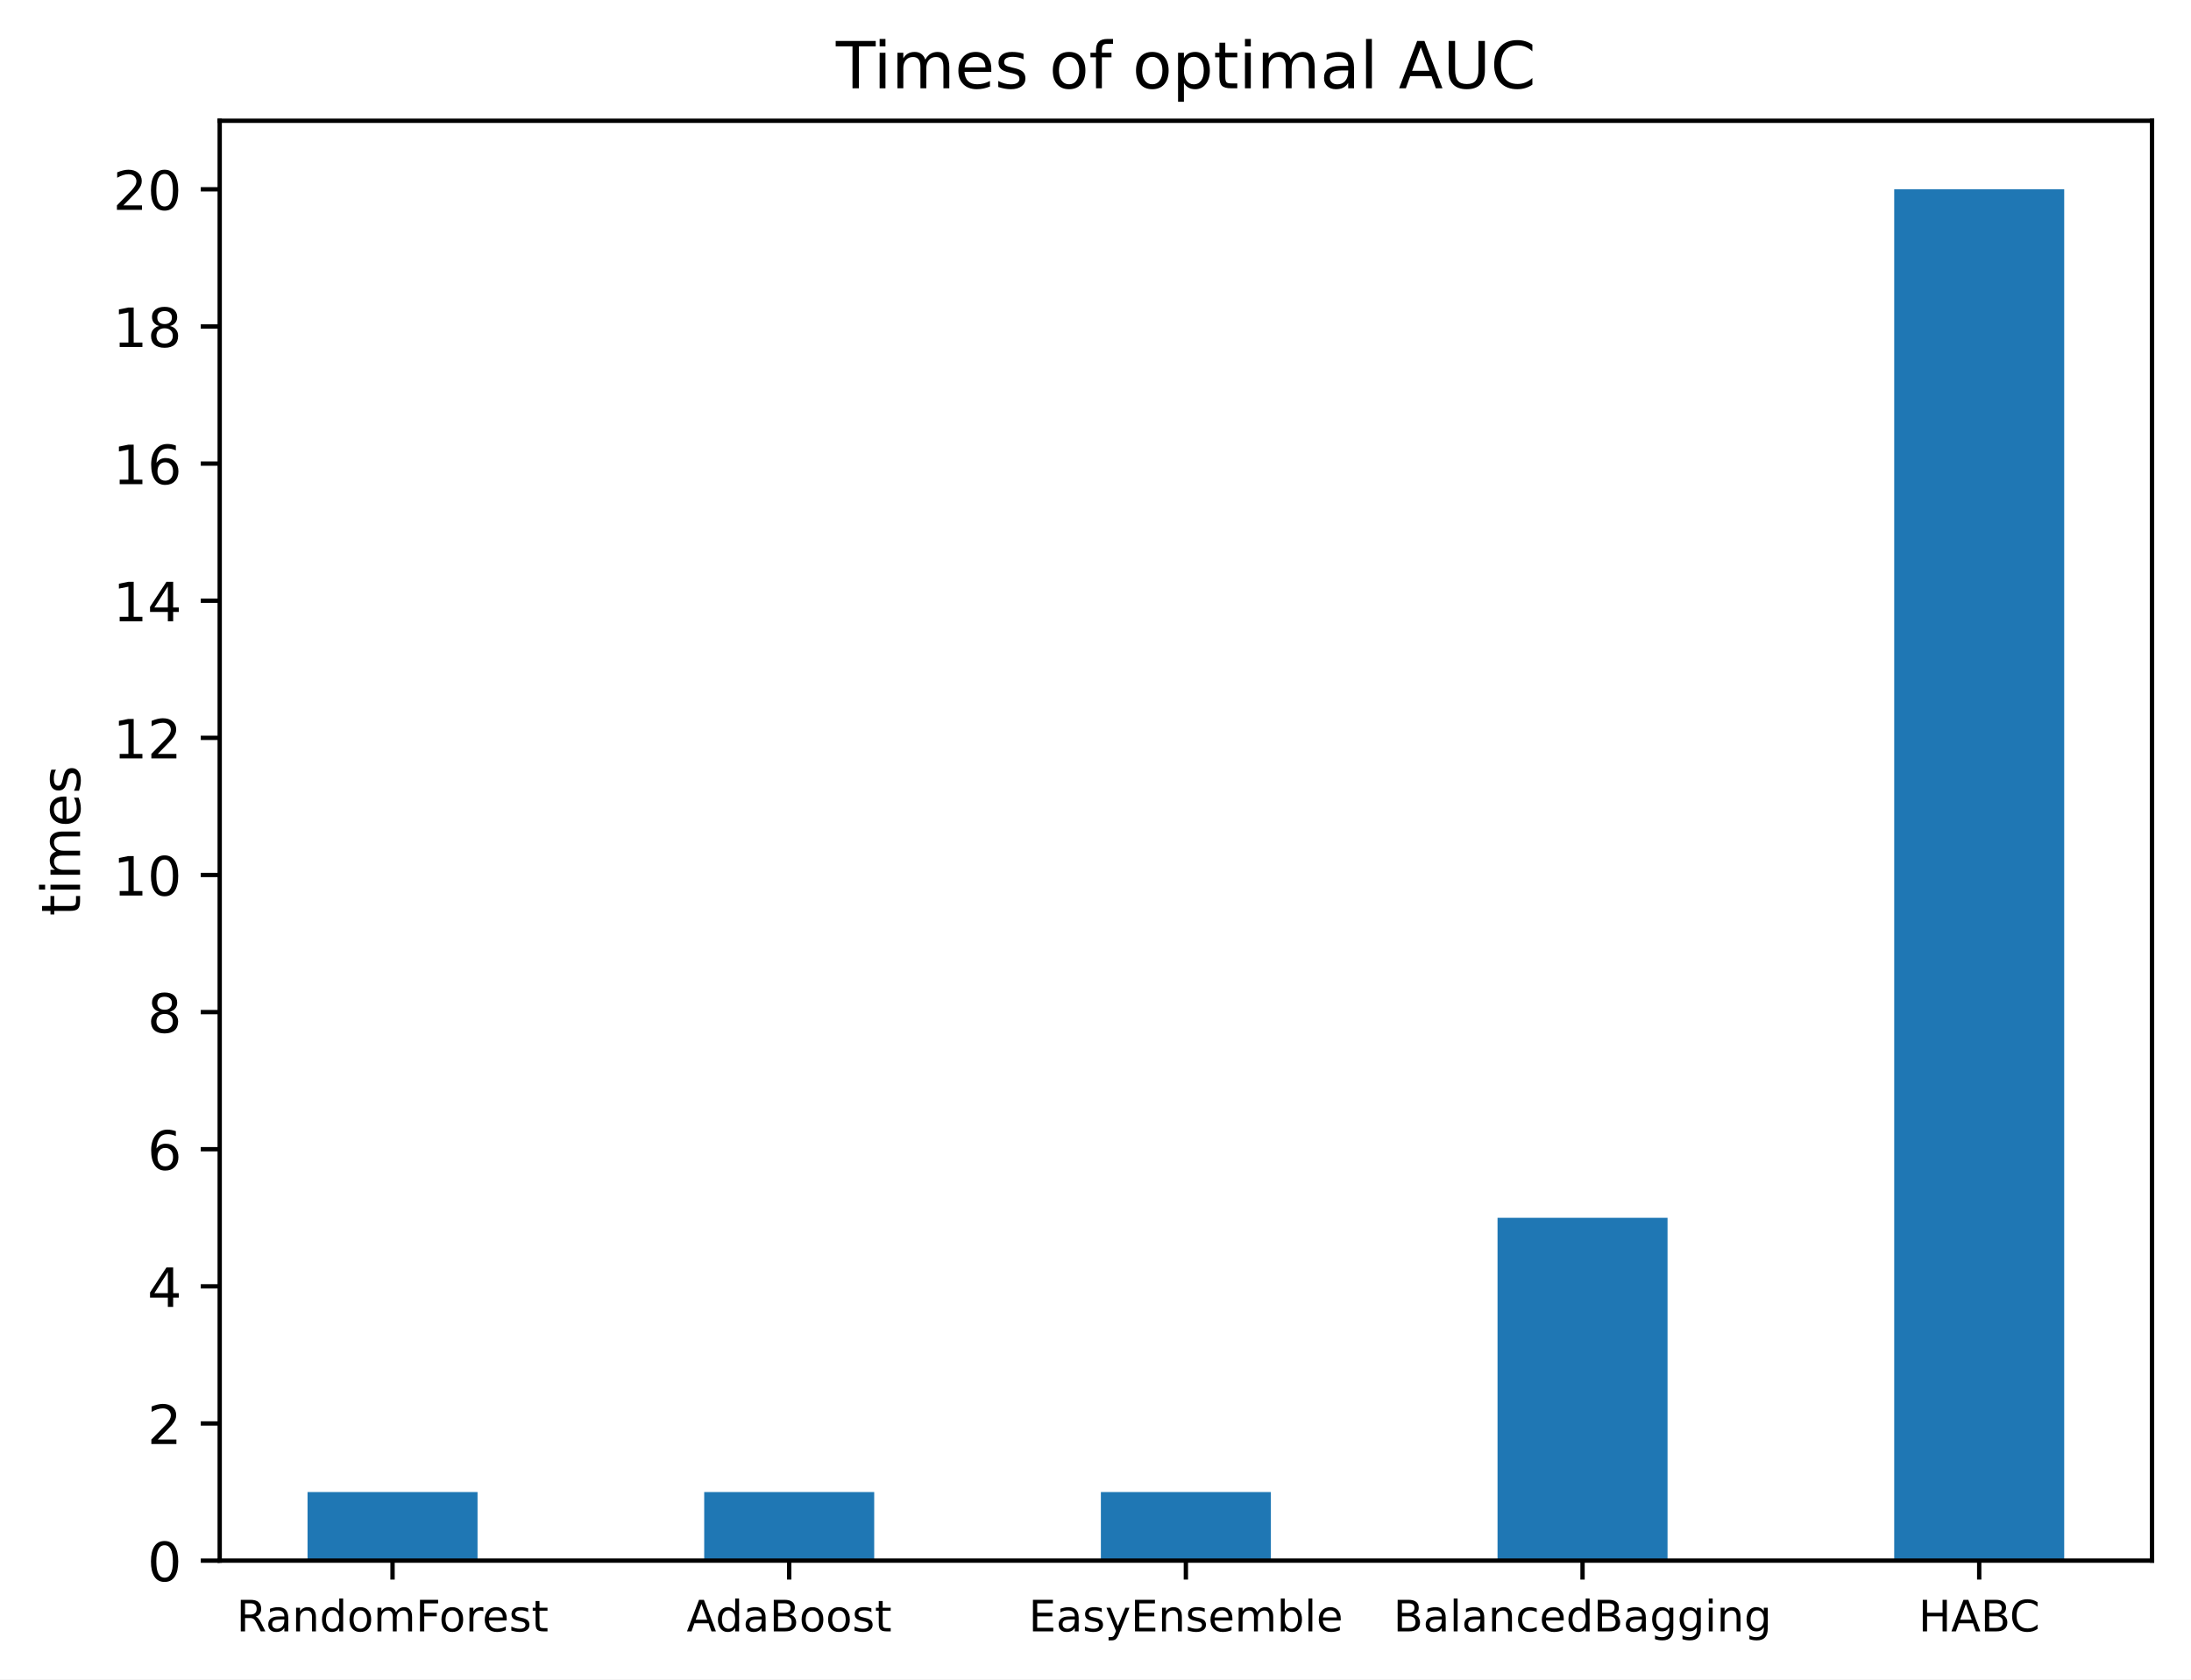
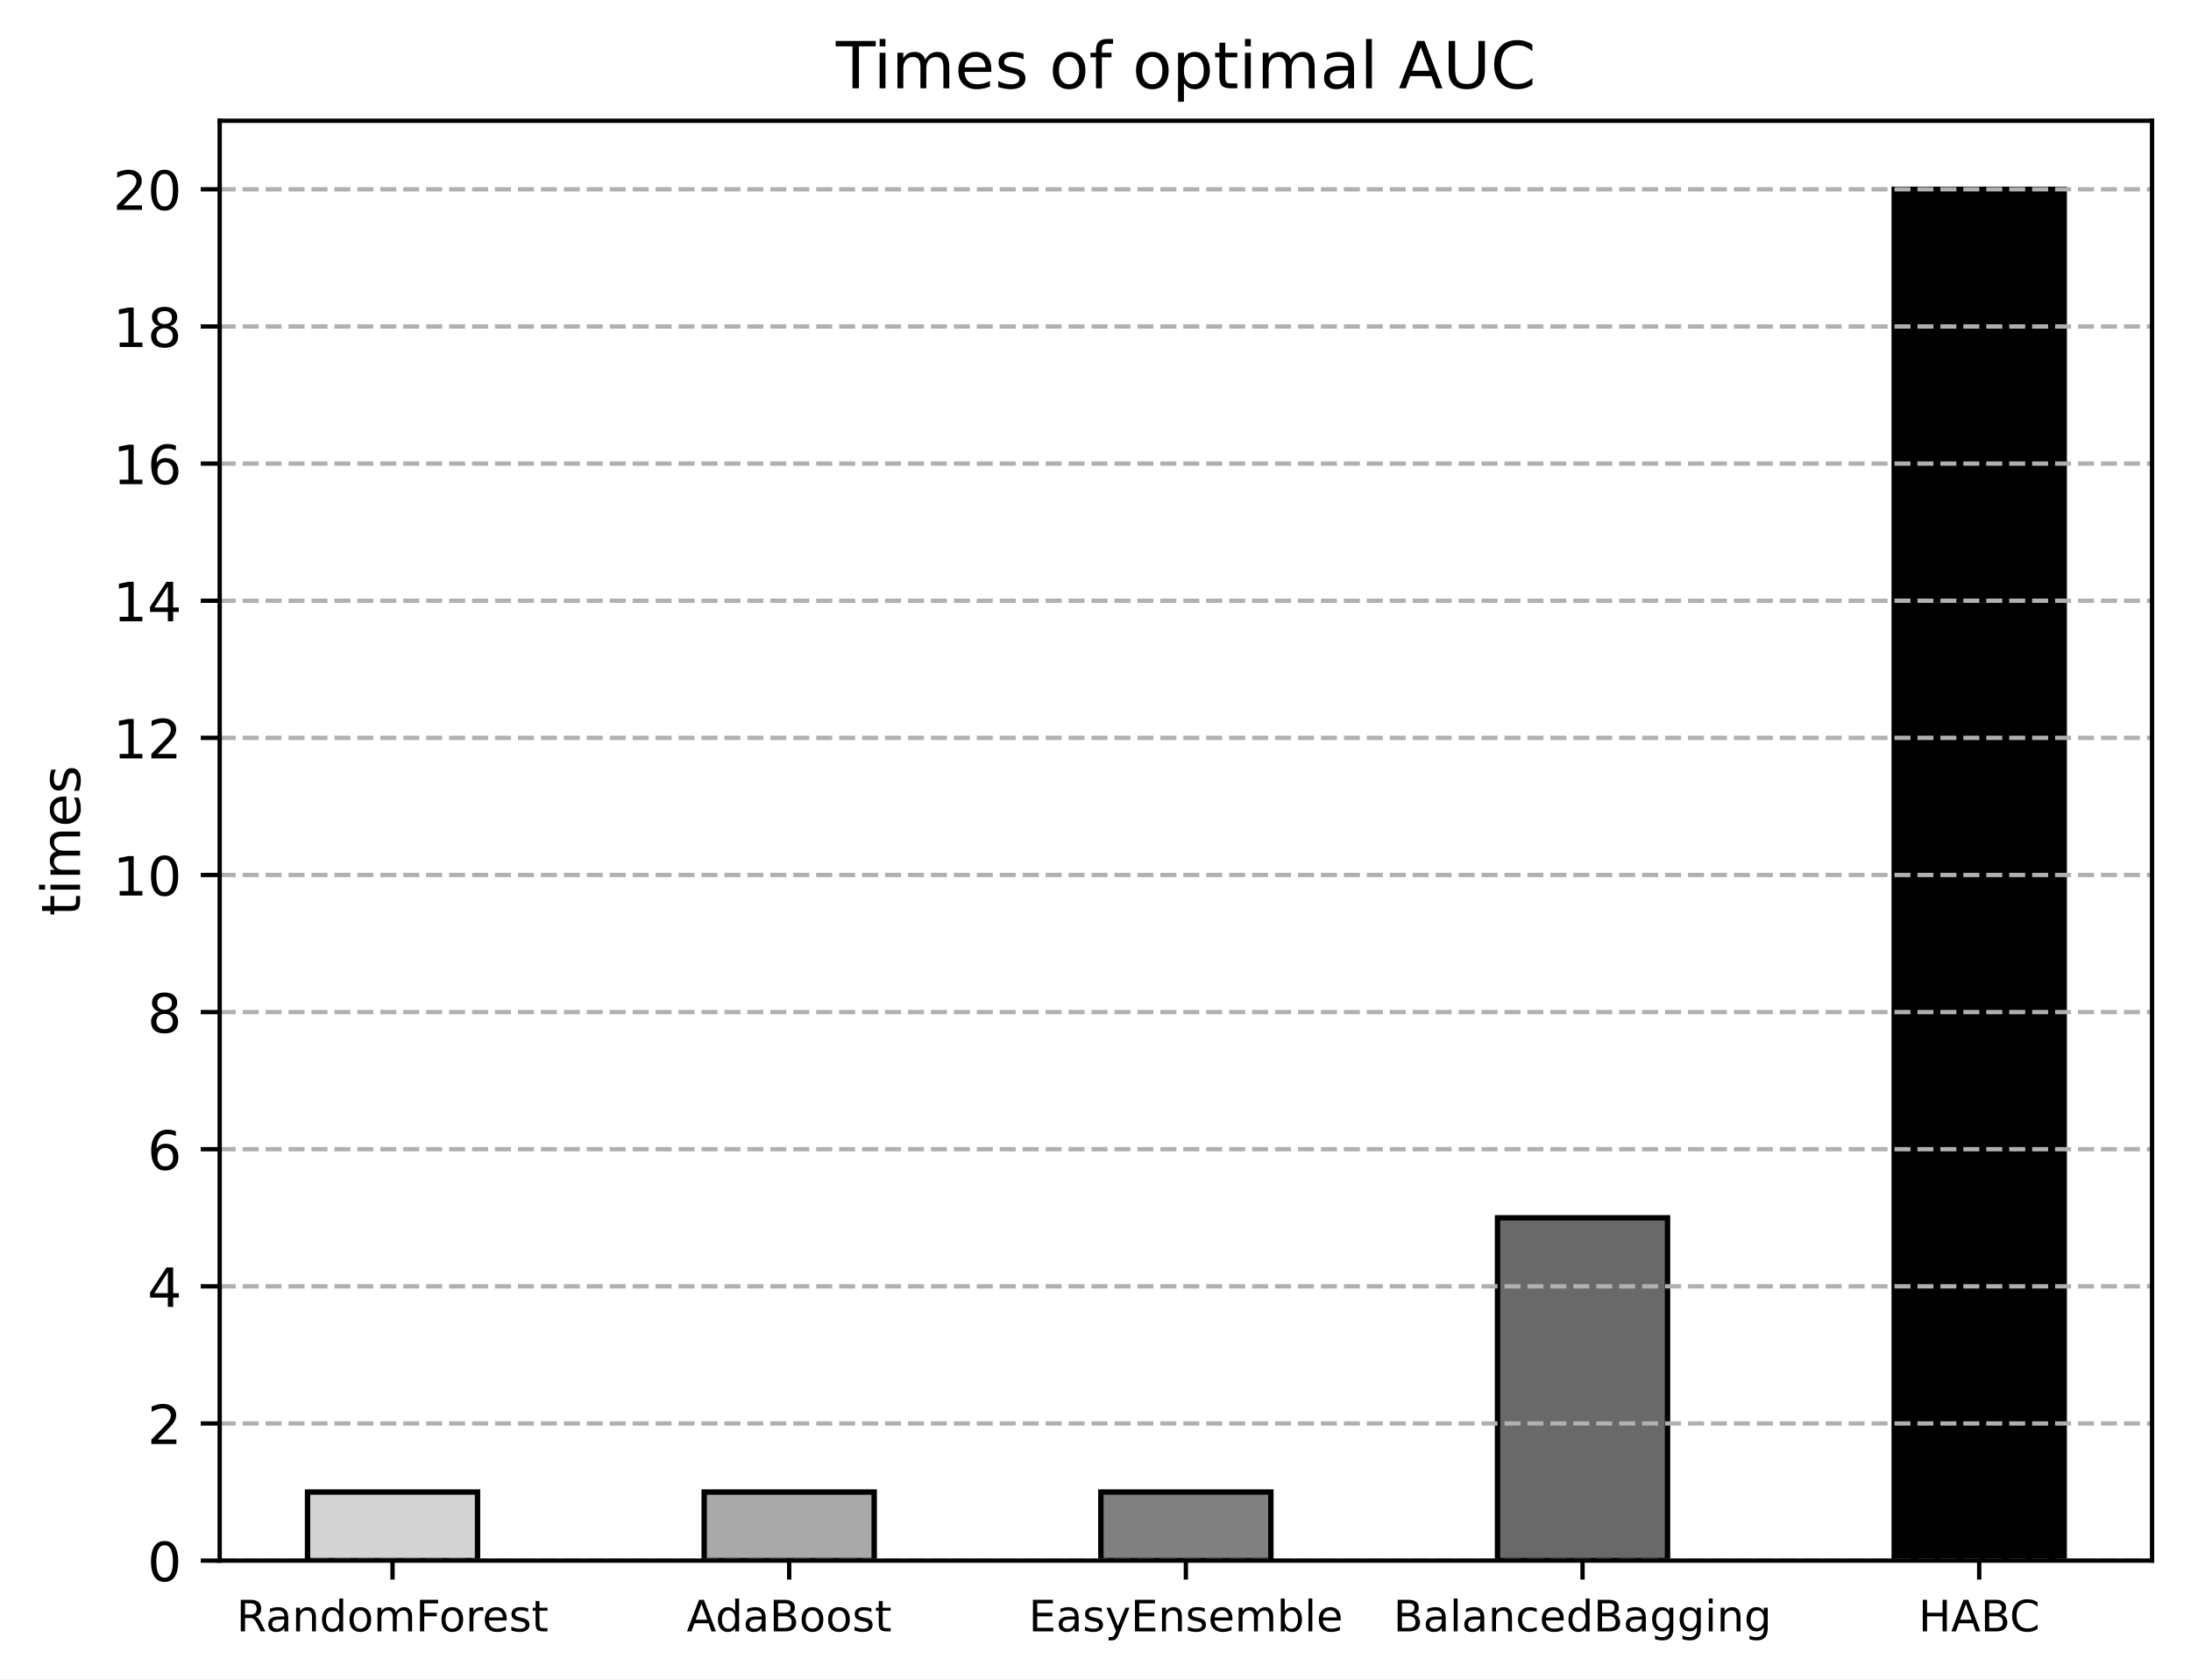
<svg xmlns="http://www.w3.org/2000/svg" xmlns:xlink="http://www.w3.org/1999/xlink" height="310.373pt" version="1.1" viewBox="0 0 404.923 310.373" width="404.923pt">
  <defs>
    <style type="text/css">*{stroke-linecap:butt;stroke-linejoin:round;}</style>
  </defs>
  <g id="figure_1">
    <g id="patch_1">
      <path d="M 0 310.373  L 404.923 310.373  L 404.923 0  L 0 0  z " style="fill:#ffffff;" />
    </g>
    <g id="axes_1">
      <g id="patch_2">
        <path d="M 40.603 288.43  L 397.723 288.43  L 397.723 22.318  L 40.603 22.318  z " style="fill:#ffffff;" />
      </g>
      <g id="patch_3">
-         <path clip-path="url(#pff3e7230ae)" d="M 56.836 288.43  L 88.254 288.43  L 88.254 275.758  L 56.836 275.758  z " style="fill:#1f77b4;" />
+         <path clip-path="url(#p86c5fda3af)" d="M 56.836 288.43  L 88.254 288.43  L 88.254 275.758  L 56.836 275.758  z " style="fill:#d3d3d3;stroke:#000000;stroke-linejoin:miter;" />
      </g>
      <g id="patch_4">
-         <path clip-path="url(#pff3e7230ae)" d="M 130.145 288.43  L 161.563 288.43  L 161.563 275.758  L 130.145 275.758  z " style="fill:#1f77b4;" />
+         <path clip-path="url(#p86c5fda3af)" d="M 130.145 288.43  L 161.563 288.43  L 161.563 275.758  L 130.145 275.758  z " style="fill:#a9a9a9;stroke:#000000;stroke-linejoin:miter;" />
      </g>
      <g id="patch_5">
-         <path clip-path="url(#pff3e7230ae)" d="M 203.454 288.43  L 234.872 288.43  L 234.872 275.758  L 203.454 275.758  z " style="fill:#1f77b4;" />
+         <path clip-path="url(#p86c5fda3af)" d="M 203.454 288.43  L 234.872 288.43  L 234.872 275.758  L 203.454 275.758  z " style="fill:#808080;stroke:#000000;stroke-linejoin:miter;" />
      </g>
      <g id="patch_6">
-         <path clip-path="url(#pff3e7230ae)" d="M 276.763 288.43  L 308.181 288.43  L 308.181 225.07  L 276.763 225.07  z " style="fill:#1f77b4;" />
+         <path clip-path="url(#p86c5fda3af)" d="M 276.763 288.43  L 308.181 288.43  L 308.181 225.07  L 276.763 225.07  z " style="fill:#696969;stroke:#000000;stroke-linejoin:miter;" />
      </g>
      <g id="patch_7">
-         <path clip-path="url(#pff3e7230ae)" d="M 350.072 288.43  L 381.49 288.43  L 381.49 34.99  L 350.072 34.99  z " style="fill:#1f77b4;" />
+         <path clip-path="url(#p86c5fda3af)" d="M 350.072 288.43  L 381.49 288.43  L 381.49 34.99  L 350.072 34.99  z " style="stroke:#000000;stroke-linejoin:miter;" />
      </g>
      <g id="matplotlib.axis_1">
        <g id="xtick_1">
          <g id="line2d_1">
            <defs>
-               <path d="M 0 0  L 0 3.5  " id="m4618d0139a" style="stroke:#000000;stroke-width:0.8;" />
+               <path d="M 0 0  L 0 3.5  " id="mf34024625e" style="stroke:#000000;stroke-width:0.8;" />
            </defs>
            <g>
-               <use style="stroke:#000000;stroke-width:0.8;" x="72.545" xlink:href="#m4618d0139a" y="288.43" />
+               <use style="stroke:#000000;stroke-width:0.8;" x="72.545" xlink:href="#mf34024625e" y="288.43" />
            </g>
          </g>
          <g id="text_1">
            <g transform="translate(43.71557 301.5089)scale(0.08 -0.08)">
              <defs>
                <path d="M 44.391 34.188  Q 47.562 33.109 50.562 29.594  Q 53.562 26.078 56.594 19.922  L 66.609 0  L 56 0  L 46.688 18.703  Q 43.062 26.031 39.672 28.422  Q 36.281 30.812 30.422 30.812  L 19.672 30.812  L 19.672 0  L 9.812 0  L 9.812 72.906  L 32.078 72.906  Q 44.578 72.906 50.734 67.672  Q 56.891 62.453 56.891 51.906  Q 56.891 45.016 53.688 40.469  Q 50.484 35.938 44.391 34.188  z M 19.672 64.797  L 19.672 38.922  L 32.078 38.922  Q 39.203 38.922 42.844 42.219  Q 46.484 45.516 46.484 51.906  Q 46.484 58.297 42.844 61.547  Q 39.203 64.797 32.078 64.797  z " id="DejaVuSans-82" />
                <path d="M 34.281 27.484  Q 23.391 27.484 19.188 25  Q 14.984 22.516 14.984 16.5  Q 14.984 11.719 18.141 8.906  Q 21.297 6.109 26.703 6.109  Q 34.188 6.109 38.703 11.406  Q 43.219 16.703 43.219 25.484  L 43.219 27.484  z M 52.203 31.203  L 52.203 0  L 43.219 0  L 43.219 8.297  Q 40.141 3.328 35.547 0.953  Q 30.953 -1.422 24.312 -1.422  Q 15.922 -1.422 10.953 3.297  Q 6 8.016 6 15.922  Q 6 25.141 12.172 29.828  Q 18.359 34.516 30.609 34.516  L 43.219 34.516  L 43.219 35.406  Q 43.219 41.609 39.141 45  Q 35.062 48.391 27.688 48.391  Q 23 48.391 18.547 47.266  Q 14.109 46.141 10.016 43.891  L 10.016 52.203  Q 14.938 54.109 19.578 55.047  Q 24.219 56 28.609 56  Q 40.484 56 46.344 49.844  Q 52.203 43.703 52.203 31.203  z " id="DejaVuSans-97" />
                <path d="M 54.891 33.016  L 54.891 0  L 45.906 0  L 45.906 32.719  Q 45.906 40.484 42.875 44.328  Q 39.844 48.188 33.797 48.188  Q 26.516 48.188 22.312 43.547  Q 18.109 38.922 18.109 30.906  L 18.109 0  L 9.078 0  L 9.078 54.688  L 18.109 54.688  L 18.109 46.188  Q 21.344 51.125 25.703 53.562  Q 30.078 56 35.797 56  Q 45.219 56 50.047 50.172  Q 54.891 44.344 54.891 33.016  z " id="DejaVuSans-110" />
                <path d="M 45.406 46.391  L 45.406 75.984  L 54.391 75.984  L 54.391 0  L 45.406 0  L 45.406 8.203  Q 42.578 3.328 38.25 0.953  Q 33.938 -1.422 27.875 -1.422  Q 17.969 -1.422 11.734 6.484  Q 5.516 14.406 5.516 27.297  Q 5.516 40.188 11.734 48.094  Q 17.969 56 27.875 56  Q 33.938 56 38.25 53.625  Q 42.578 51.266 45.406 46.391  z M 14.797 27.297  Q 14.797 17.391 18.875 11.75  Q 22.953 6.109 30.078 6.109  Q 37.203 6.109 41.297 11.75  Q 45.406 17.391 45.406 27.297  Q 45.406 37.203 41.297 42.844  Q 37.203 48.484 30.078 48.484  Q 22.953 48.484 18.875 42.844  Q 14.797 37.203 14.797 27.297  z " id="DejaVuSans-100" />
                <path d="M 30.609 48.391  Q 23.391 48.391 19.188 42.75  Q 14.984 37.109 14.984 27.297  Q 14.984 17.484 19.156 11.844  Q 23.344 6.203 30.609 6.203  Q 37.797 6.203 41.984 11.859  Q 46.188 17.531 46.188 27.297  Q 46.188 37.016 41.984 42.703  Q 37.797 48.391 30.609 48.391  z M 30.609 56  Q 42.328 56 49.016 48.375  Q 55.719 40.766 55.719 27.297  Q 55.719 13.875 49.016 6.219  Q 42.328 -1.422 30.609 -1.422  Q 18.844 -1.422 12.172 6.219  Q 5.516 13.875 5.516 27.297  Q 5.516 40.766 12.172 48.375  Q 18.844 56 30.609 56  z " id="DejaVuSans-111" />
                <path d="M 52 44.188  Q 55.375 50.25 60.062 53.125  Q 64.75 56 71.094 56  Q 79.641 56 84.281 50.016  Q 88.922 44.047 88.922 33.016  L 88.922 0  L 79.891 0  L 79.891 32.719  Q 79.891 40.578 77.094 44.375  Q 74.312 48.188 68.609 48.188  Q 61.625 48.188 57.562 43.547  Q 53.516 38.922 53.516 30.906  L 53.516 0  L 44.484 0  L 44.484 32.719  Q 44.484 40.625 41.703 44.406  Q 38.922 48.188 33.109 48.188  Q 26.219 48.188 22.156 43.531  Q 18.109 38.875 18.109 30.906  L 18.109 0  L 9.078 0  L 9.078 54.688  L 18.109 54.688  L 18.109 46.188  Q 21.188 51.219 25.484 53.609  Q 29.781 56 35.688 56  Q 41.656 56 45.828 52.969  Q 50 49.953 52 44.188  z " id="DejaVuSans-109" />
                <path d="M 9.812 72.906  L 51.703 72.906  L 51.703 64.594  L 19.672 64.594  L 19.672 43.109  L 48.578 43.109  L 48.578 34.812  L 19.672 34.812  L 19.672 0  L 9.812 0  z " id="DejaVuSans-70" />
                <path d="M 41.109 46.297  Q 39.594 47.172 37.812 47.578  Q 36.031 48 33.891 48  Q 26.266 48 22.188 43.047  Q 18.109 38.094 18.109 28.812  L 18.109 0  L 9.078 0  L 9.078 54.688  L 18.109 54.688  L 18.109 46.188  Q 20.953 51.172 25.484 53.578  Q 30.031 56 36.531 56  Q 37.453 56 38.578 55.875  Q 39.703 55.766 41.062 55.516  z " id="DejaVuSans-114" />
                <path d="M 56.203 29.594  L 56.203 25.203  L 14.891 25.203  Q 15.484 15.922 20.484 11.062  Q 25.484 6.203 34.422 6.203  Q 39.594 6.203 44.453 7.469  Q 49.312 8.734 54.109 11.281  L 54.109 2.781  Q 49.266 0.734 44.188 -0.344  Q 39.109 -1.422 33.891 -1.422  Q 20.797 -1.422 13.156 6.188  Q 5.516 13.812 5.516 26.812  Q 5.516 40.234 12.766 48.109  Q 20.016 56 32.328 56  Q 43.359 56 49.781 48.891  Q 56.203 41.797 56.203 29.594  z M 47.219 32.234  Q 47.125 39.594 43.094 43.984  Q 39.062 48.391 32.422 48.391  Q 24.906 48.391 20.391 44.141  Q 15.875 39.891 15.188 32.172  z " id="DejaVuSans-101" />
                <path d="M 44.281 53.078  L 44.281 44.578  Q 40.484 46.531 36.375 47.5  Q 32.281 48.484 27.875 48.484  Q 21.188 48.484 17.844 46.438  Q 14.5 44.391 14.5 40.281  Q 14.5 37.156 16.891 35.375  Q 19.281 33.594 26.516 31.984  L 29.594 31.297  Q 39.156 29.25 43.188 25.516  Q 47.219 21.781 47.219 15.094  Q 47.219 7.469 41.188 3.016  Q 35.156 -1.422 24.609 -1.422  Q 20.219 -1.422 15.453 -0.562  Q 10.688 0.297 5.422 2  L 5.422 11.281  Q 10.406 8.688 15.234 7.391  Q 20.062 6.109 24.812 6.109  Q 31.156 6.109 34.562 8.281  Q 37.984 10.453 37.984 14.406  Q 37.984 18.062 35.516 20.016  Q 33.062 21.969 24.703 23.781  L 21.578 24.516  Q 13.234 26.266 9.516 29.906  Q 5.812 33.547 5.812 39.891  Q 5.812 47.609 11.281 51.797  Q 16.75 56 26.812 56  Q 31.781 56 36.172 55.266  Q 40.578 54.547 44.281 53.078  z " id="DejaVuSans-115" />
                <path d="M 18.312 70.219  L 18.312 54.688  L 36.812 54.688  L 36.812 47.703  L 18.312 47.703  L 18.312 18.016  Q 18.312 11.328 20.141 9.422  Q 21.969 7.516 27.594 7.516  L 36.812 7.516  L 36.812 0  L 27.594 0  Q 17.188 0 13.234 3.875  Q 9.281 7.766 9.281 18.016  L 9.281 47.703  L 2.688 47.703  L 2.688 54.688  L 9.281 54.688  L 9.281 70.219  z " id="DejaVuSans-116" />
              </defs>
              <use xlink:href="#DejaVuSans-82" />
              <use x="67.232" xlink:href="#DejaVuSans-97" />
              <use x="128.512" xlink:href="#DejaVuSans-110" />
              <use x="191.891" xlink:href="#DejaVuSans-100" />
              <use x="255.367" xlink:href="#DejaVuSans-111" />
              <use x="316.549" xlink:href="#DejaVuSans-109" />
              <use x="413.961" xlink:href="#DejaVuSans-70" />
              <use x="467.855" xlink:href="#DejaVuSans-111" />
              <use x="529.037" xlink:href="#DejaVuSans-114" />
              <use x="567.9" xlink:href="#DejaVuSans-101" />
              <use x="629.424" xlink:href="#DejaVuSans-115" />
              <use x="681.523" xlink:href="#DejaVuSans-116" />
            </g>
          </g>
        </g>
        <g id="xtick_2">
          <g id="line2d_2">
            <g>
-               <use style="stroke:#000000;stroke-width:0.8;" x="145.854" xlink:href="#m4618d0139a" y="288.43" />
+               <use style="stroke:#000000;stroke-width:0.8;" x="145.854" xlink:href="#mf34024625e" y="288.43" />
            </g>
          </g>
          <g id="text_2">
            <g transform="translate(126.9059 301.5089)scale(0.08 -0.08)">
              <defs>
                <path d="M 34.188 63.188  L 20.797 26.906  L 47.609 26.906  z M 28.609 72.906  L 39.797 72.906  L 67.578 0  L 57.328 0  L 50.688 18.703  L 17.828 18.703  L 11.188 0  L 0.781 0  z " id="DejaVuSans-65" />
                <path d="M 19.672 34.812  L 19.672 8.109  L 35.5 8.109  Q 43.453 8.109 47.281 11.406  Q 51.125 14.703 51.125 21.484  Q 51.125 28.328 47.281 31.562  Q 43.453 34.812 35.5 34.812  z M 19.672 64.797  L 19.672 42.828  L 34.281 42.828  Q 41.5 42.828 45.031 45.531  Q 48.578 48.25 48.578 53.812  Q 48.578 59.328 45.031 62.062  Q 41.5 64.797 34.281 64.797  z M 9.812 72.906  L 35.016 72.906  Q 46.297 72.906 52.391 68.219  Q 58.5 63.531 58.5 54.891  Q 58.5 48.188 55.375 44.234  Q 52.25 40.281 46.188 39.312  Q 53.469 37.75 57.5 32.781  Q 61.531 27.828 61.531 20.406  Q 61.531 10.641 54.891 5.312  Q 48.25 0 35.984 0  L 9.812 0  z " id="DejaVuSans-66" />
              </defs>
              <use xlink:href="#DejaVuSans-65" />
              <use x="66.658" xlink:href="#DejaVuSans-100" />
              <use x="130.135" xlink:href="#DejaVuSans-97" />
              <use x="191.414" xlink:href="#DejaVuSans-66" />
              <use x="260.018" xlink:href="#DejaVuSans-111" />
              <use x="321.199" xlink:href="#DejaVuSans-111" />
              <use x="382.381" xlink:href="#DejaVuSans-115" />
              <use x="434.48" xlink:href="#DejaVuSans-116" />
            </g>
          </g>
        </g>
        <g id="xtick_3">
          <g id="line2d_3">
            <g>
-               <use style="stroke:#000000;stroke-width:0.8;" x="219.163" xlink:href="#m4618d0139a" y="288.43" />
+               <use style="stroke:#000000;stroke-width:0.8;" x="219.163" xlink:href="#mf34024625e" y="288.43" />
            </g>
          </g>
          <g id="text_3">
            <g transform="translate(190.1175 301.5089)scale(0.08 -0.08)">
              <defs>
                <path d="M 9.812 72.906  L 55.906 72.906  L 55.906 64.594  L 19.672 64.594  L 19.672 43.016  L 54.391 43.016  L 54.391 34.719  L 19.672 34.719  L 19.672 8.297  L 56.781 8.297  L 56.781 0  L 9.812 0  z " id="DejaVuSans-69" />
                <path d="M 32.172 -5.078  Q 28.375 -14.844 24.75 -17.812  Q 21.141 -20.797 15.094 -20.797  L 7.906 -20.797  L 7.906 -13.281  L 13.188 -13.281  Q 16.891 -13.281 18.938 -11.516  Q 21 -9.766 23.484 -3.219  L 25.094 0.875  L 2.984 54.688  L 12.5 54.688  L 29.594 11.922  L 46.688 54.688  L 56.203 54.688  z " id="DejaVuSans-121" />
                <path d="M 48.688 27.297  Q 48.688 37.203 44.609 42.844  Q 40.531 48.484 33.406 48.484  Q 26.266 48.484 22.188 42.844  Q 18.109 37.203 18.109 27.297  Q 18.109 17.391 22.188 11.75  Q 26.266 6.109 33.406 6.109  Q 40.531 6.109 44.609 11.75  Q 48.688 17.391 48.688 27.297  z M 18.109 46.391  Q 20.953 51.266 25.266 53.625  Q 29.594 56 35.594 56  Q 45.562 56 51.781 48.094  Q 58.016 40.188 58.016 27.297  Q 58.016 14.406 51.781 6.484  Q 45.562 -1.422 35.594 -1.422  Q 29.594 -1.422 25.266 0.953  Q 20.953 3.328 18.109 8.203  L 18.109 0  L 9.078 0  L 9.078 75.984  L 18.109 75.984  z " id="DejaVuSans-98" />
                <path d="M 9.422 75.984  L 18.406 75.984  L 18.406 0  L 9.422 0  z " id="DejaVuSans-108" />
              </defs>
              <use xlink:href="#DejaVuSans-69" />
              <use x="63.184" xlink:href="#DejaVuSans-97" />
              <use x="124.463" xlink:href="#DejaVuSans-115" />
              <use x="176.562" xlink:href="#DejaVuSans-121" />
              <use x="235.742" xlink:href="#DejaVuSans-69" />
              <use x="298.926" xlink:href="#DejaVuSans-110" />
              <use x="362.305" xlink:href="#DejaVuSans-115" />
              <use x="414.404" xlink:href="#DejaVuSans-101" />
              <use x="475.928" xlink:href="#DejaVuSans-109" />
              <use x="573.34" xlink:href="#DejaVuSans-98" />
              <use x="636.816" xlink:href="#DejaVuSans-108" />
              <use x="664.6" xlink:href="#DejaVuSans-101" />
            </g>
          </g>
        </g>
        <g id="xtick_4">
          <g id="line2d_4">
            <g>
-               <use style="stroke:#000000;stroke-width:0.8;" x="292.472" xlink:href="#m4618d0139a" y="288.43" />
+               <use style="stroke:#000000;stroke-width:0.8;" x="292.472" xlink:href="#mf34024625e" y="288.43" />
            </g>
          </g>
          <g id="text_4">
            <g transform="translate(257.5191 301.5089)scale(0.08 -0.08)">
              <defs>
                <path d="M 48.781 52.594  L 48.781 44.188  Q 44.969 46.297 41.141 47.344  Q 37.312 48.391 33.406 48.391  Q 24.656 48.391 19.812 42.844  Q 14.984 37.312 14.984 27.297  Q 14.984 17.281 19.812 11.734  Q 24.656 6.203 33.406 6.203  Q 37.312 6.203 41.141 7.25  Q 44.969 8.297 48.781 10.406  L 48.781 2.094  Q 45.016 0.344 40.984 -0.531  Q 36.969 -1.422 32.422 -1.422  Q 20.062 -1.422 12.781 6.344  Q 5.516 14.109 5.516 27.297  Q 5.516 40.672 12.859 48.328  Q 20.219 56 33.016 56  Q 37.156 56 41.109 55.141  Q 45.062 54.297 48.781 52.594  z " id="DejaVuSans-99" />
                <path d="M 45.406 27.984  Q 45.406 37.75 41.375 43.109  Q 37.359 48.484 30.078 48.484  Q 22.859 48.484 18.828 43.109  Q 14.797 37.75 14.797 27.984  Q 14.797 18.266 18.828 12.891  Q 22.859 7.516 30.078 7.516  Q 37.359 7.516 41.375 12.891  Q 45.406 18.266 45.406 27.984  z M 54.391 6.781  Q 54.391 -7.172 48.188 -13.984  Q 42 -20.797 29.203 -20.797  Q 24.469 -20.797 20.266 -20.094  Q 16.062 -19.391 12.109 -17.922  L 12.109 -9.188  Q 16.062 -11.328 19.922 -12.344  Q 23.781 -13.375 27.781 -13.375  Q 36.625 -13.375 41.016 -8.766  Q 45.406 -4.156 45.406 5.172  L 45.406 9.625  Q 42.625 4.781 38.281 2.391  Q 33.938 0 27.875 0  Q 17.828 0 11.672 7.656  Q 5.516 15.328 5.516 27.984  Q 5.516 40.672 11.672 48.328  Q 17.828 56 27.875 56  Q 33.938 56 38.281 53.609  Q 42.625 51.219 45.406 46.391  L 45.406 54.688  L 54.391 54.688  z " id="DejaVuSans-103" />
                <path d="M 9.422 54.688  L 18.406 54.688  L 18.406 0  L 9.422 0  z M 9.422 75.984  L 18.406 75.984  L 18.406 64.594  L 9.422 64.594  z " id="DejaVuSans-105" />
              </defs>
              <use xlink:href="#DejaVuSans-66" />
              <use x="68.604" xlink:href="#DejaVuSans-97" />
              <use x="129.883" xlink:href="#DejaVuSans-108" />
              <use x="157.666" xlink:href="#DejaVuSans-97" />
              <use x="218.945" xlink:href="#DejaVuSans-110" />
              <use x="282.324" xlink:href="#DejaVuSans-99" />
              <use x="337.305" xlink:href="#DejaVuSans-101" />
              <use x="398.828" xlink:href="#DejaVuSans-100" />
              <use x="462.305" xlink:href="#DejaVuSans-66" />
              <use x="530.908" xlink:href="#DejaVuSans-97" />
              <use x="592.188" xlink:href="#DejaVuSans-103" />
              <use x="655.664" xlink:href="#DejaVuSans-103" />
              <use x="719.141" xlink:href="#DejaVuSans-105" />
              <use x="746.924" xlink:href="#DejaVuSans-110" />
              <use x="810.303" xlink:href="#DejaVuSans-103" />
            </g>
          </g>
        </g>
        <g id="xtick_5">
          <g id="line2d_5">
            <g>
-               <use style="stroke:#000000;stroke-width:0.8;" x="365.781" xlink:href="#m4618d0139a" y="288.43" />
+               <use style="stroke:#000000;stroke-width:0.8;" x="365.781" xlink:href="#mf34024625e" y="288.43" />
            </g>
          </g>
          <g id="text_5">
            <g transform="translate(354.5694 301.5089)scale(0.08 -0.08)">
              <defs>
                <path d="M 9.812 72.906  L 19.672 72.906  L 19.672 43.016  L 55.516 43.016  L 55.516 72.906  L 65.375 72.906  L 65.375 0  L 55.516 0  L 55.516 34.719  L 19.672 34.719  L 19.672 0  L 9.812 0  z " id="DejaVuSans-72" />
                <path d="M 64.406 67.281  L 64.406 56.891  Q 59.422 61.531 53.781 63.812  Q 48.141 66.109 41.797 66.109  Q 29.297 66.109 22.656 58.469  Q 16.016 50.828 16.016 36.375  Q 16.016 21.969 22.656 14.328  Q 29.297 6.688 41.797 6.688  Q 48.141 6.688 53.781 8.984  Q 59.422 11.281 64.406 15.922  L 64.406 5.609  Q 59.234 2.094 53.438 0.328  Q 47.656 -1.422 41.219 -1.422  Q 24.656 -1.422 15.125 8.703  Q 5.609 18.844 5.609 36.375  Q 5.609 53.953 15.125 64.078  Q 24.656 74.219 41.219 74.219  Q 47.75 74.219 53.531 72.484  Q 59.328 70.75 64.406 67.281  z " id="DejaVuSans-67" />
              </defs>
              <use xlink:href="#DejaVuSans-72" />
              <use x="75.195" xlink:href="#DejaVuSans-65" />
              <use x="143.604" xlink:href="#DejaVuSans-66" />
              <use x="210.457" xlink:href="#DejaVuSans-67" />
            </g>
          </g>
        </g>
      </g>
      <g id="matplotlib.axis_2">
        <g id="ytick_1">
          <g id="line2d_6">
+             <path clip-path="url(#p86c5fda3af)" d="M 40.603 288.43  L 397.723 288.43  " style="fill:none;stroke:#b0b0b0;stroke-dasharray:2.96,1.28;stroke-dashoffset:0;stroke-width:0.8;" />
+           </g>
+           <g id="line2d_7">
            <defs>
-               <path d="M 0 0  L -3.5 0  " id="m267954a1f5" style="stroke:#000000;stroke-width:0.8;" />
+               <path d="M 0 0  L -3.5 0  " id="m8d70943266" style="stroke:#000000;stroke-width:0.8;" />
            </defs>
            <g>
-               <use style="stroke:#000000;stroke-width:0.8;" x="40.603" xlink:href="#m267954a1f5" y="288.43" />
+               <use style="stroke:#000000;stroke-width:0.8;" x="40.603" xlink:href="#m8d70943266" y="288.43" />
            </g>
          </g>
          <g id="text_6">
            <g transform="translate(27.24063 292.2293)scale(0.1 -0.1)">
              <defs>
                <path d="M 31.781 66.406  Q 24.172 66.406 20.328 58.906  Q 16.5 51.422 16.5 36.375  Q 16.5 21.391 20.328 13.891  Q 24.172 6.391 31.781 6.391  Q 39.453 6.391 43.281 13.891  Q 47.125 21.391 47.125 36.375  Q 47.125 51.422 43.281 58.906  Q 39.453 66.406 31.781 66.406  z M 31.781 74.219  Q 44.047 74.219 50.516 64.516  Q 56.984 54.828 56.984 36.375  Q 56.984 17.969 50.516 8.266  Q 44.047 -1.422 31.781 -1.422  Q 19.531 -1.422 13.062 8.266  Q 6.594 17.969 6.594 36.375  Q 6.594 54.828 13.062 64.516  Q 19.531 74.219 31.781 74.219  z " id="DejaVuSans-48" />
              </defs>
              <use xlink:href="#DejaVuSans-48" />
            </g>
          </g>
        </g>
        <g id="ytick_2">
-           <g id="line2d_7">
-             <g>
-               <use style="stroke:#000000;stroke-width:0.8;" x="40.603" xlink:href="#m267954a1f5" y="263.086" />
+           <g id="line2d_8">
+             <path clip-path="url(#p86c5fda3af)" d="M 40.603 263.086  L 397.723 263.086  " style="fill:none;stroke:#b0b0b0;stroke-dasharray:2.96,1.28;stroke-dashoffset:0;stroke-width:0.8;" />
+           </g>
+           <g id="line2d_9">
+             <g>
+               <use style="stroke:#000000;stroke-width:0.8;" x="40.603" xlink:href="#m8d70943266" y="263.086" />
            </g>
          </g>
          <g id="text_7">
            <g transform="translate(27.24063 266.8853)scale(0.1 -0.1)">
              <defs>
                <path d="M 19.188 8.297  L 53.609 8.297  L 53.609 0  L 7.328 0  L 7.328 8.297  Q 12.938 14.109 22.625 23.891  Q 32.328 33.688 34.812 36.531  Q 39.547 41.844 41.422 45.531  Q 43.312 49.219 43.312 52.781  Q 43.312 58.594 39.234 62.25  Q 35.156 65.922 28.609 65.922  Q 23.969 65.922 18.812 64.312  Q 13.672 62.703 7.812 59.422  L 7.812 69.391  Q 13.766 71.781 18.938 73  Q 24.125 74.219 28.422 74.219  Q 39.75 74.219 46.484 68.547  Q 53.219 62.891 53.219 53.422  Q 53.219 48.922 51.531 44.891  Q 49.859 40.875 45.406 35.406  Q 44.188 33.984 37.641 27.219  Q 31.109 20.453 19.188 8.297  z " id="DejaVuSans-50" />
              </defs>
              <use xlink:href="#DejaVuSans-50" />
            </g>
          </g>
        </g>
        <g id="ytick_3">
-           <g id="line2d_8">
-             <g>
-               <use style="stroke:#000000;stroke-width:0.8;" x="40.603" xlink:href="#m267954a1f5" y="237.742" />
+           <g id="line2d_10">
+             <path clip-path="url(#p86c5fda3af)" d="M 40.603 237.742  L 397.723 237.742  " style="fill:none;stroke:#b0b0b0;stroke-dasharray:2.96,1.28;stroke-dashoffset:0;stroke-width:0.8;" />
+           </g>
+           <g id="line2d_11">
+             <g>
+               <use style="stroke:#000000;stroke-width:0.8;" x="40.603" xlink:href="#m8d70943266" y="237.742" />
            </g>
          </g>
          <g id="text_8">
            <g transform="translate(27.24063 241.5413)scale(0.1 -0.1)">
              <defs>
                <path d="M 37.797 64.312  L 12.891 25.391  L 37.797 25.391  z M 35.203 72.906  L 47.609 72.906  L 47.609 25.391  L 58.016 25.391  L 58.016 17.188  L 47.609 17.188  L 47.609 0  L 37.797 0  L 37.797 17.188  L 4.891 17.188  L 4.891 26.703  z " id="DejaVuSans-52" />
              </defs>
              <use xlink:href="#DejaVuSans-52" />
            </g>
          </g>
        </g>
        <g id="ytick_4">
-           <g id="line2d_9">
-             <g>
-               <use style="stroke:#000000;stroke-width:0.8;" x="40.603" xlink:href="#m267954a1f5" y="212.398" />
+           <g id="line2d_12">
+             <path clip-path="url(#p86c5fda3af)" d="M 40.603 212.398  L 397.723 212.398  " style="fill:none;stroke:#b0b0b0;stroke-dasharray:2.96,1.28;stroke-dashoffset:0;stroke-width:0.8;" />
+           </g>
+           <g id="line2d_13">
+             <g>
+               <use style="stroke:#000000;stroke-width:0.8;" x="40.603" xlink:href="#m8d70943266" y="212.398" />
            </g>
          </g>
          <g id="text_9">
            <g transform="translate(27.24063 216.1973)scale(0.1 -0.1)">
              <defs>
                <path d="M 33.016 40.375  Q 26.375 40.375 22.484 35.828  Q 18.609 31.297 18.609 23.391  Q 18.609 15.531 22.484 10.953  Q 26.375 6.391 33.016 6.391  Q 39.656 6.391 43.531 10.953  Q 47.406 15.531 47.406 23.391  Q 47.406 31.297 43.531 35.828  Q 39.656 40.375 33.016 40.375  z M 52.594 71.297  L 52.594 62.312  Q 48.875 64.062 45.094 64.984  Q 41.312 65.922 37.594 65.922  Q 27.828 65.922 22.672 59.328  Q 17.531 52.734 16.797 39.406  Q 19.672 43.656 24.016 45.922  Q 28.375 48.188 33.594 48.188  Q 44.578 48.188 50.953 41.516  Q 57.328 34.859 57.328 23.391  Q 57.328 12.156 50.688 5.359  Q 44.047 -1.422 33.016 -1.422  Q 20.359 -1.422 13.672 8.266  Q 6.984 17.969 6.984 36.375  Q 6.984 53.656 15.188 63.938  Q 23.391 74.219 37.203 74.219  Q 40.922 74.219 44.703 73.484  Q 48.484 72.75 52.594 71.297  z " id="DejaVuSans-54" />
              </defs>
              <use xlink:href="#DejaVuSans-54" />
            </g>
          </g>
        </g>
        <g id="ytick_5">
-           <g id="line2d_10">
-             <g>
-               <use style="stroke:#000000;stroke-width:0.8;" x="40.603" xlink:href="#m267954a1f5" y="187.054" />
+           <g id="line2d_14">
+             <path clip-path="url(#p86c5fda3af)" d="M 40.603 187.054  L 397.723 187.054  " style="fill:none;stroke:#b0b0b0;stroke-dasharray:2.96,1.28;stroke-dashoffset:0;stroke-width:0.8;" />
+           </g>
+           <g id="line2d_15">
+             <g>
+               <use style="stroke:#000000;stroke-width:0.8;" x="40.603" xlink:href="#m8d70943266" y="187.054" />
            </g>
          </g>
          <g id="text_10">
            <g transform="translate(27.24063 190.8533)scale(0.1 -0.1)">
              <defs>
                <path d="M 31.781 34.625  Q 24.75 34.625 20.719 30.859  Q 16.703 27.094 16.703 20.516  Q 16.703 13.922 20.719 10.156  Q 24.75 6.391 31.781 6.391  Q 38.812 6.391 42.859 10.172  Q 46.922 13.969 46.922 20.516  Q 46.922 27.094 42.891 30.859  Q 38.875 34.625 31.781 34.625  z M 21.922 38.812  Q 15.578 40.375 12.031 44.719  Q 8.5 49.078 8.5 55.328  Q 8.5 64.062 14.719 69.141  Q 20.953 74.219 31.781 74.219  Q 42.672 74.219 48.875 69.141  Q 55.078 64.062 55.078 55.328  Q 55.078 49.078 51.531 44.719  Q 48 40.375 41.703 38.812  Q 48.828 37.156 52.797 32.312  Q 56.781 27.484 56.781 20.516  Q 56.781 9.906 50.312 4.234  Q 43.844 -1.422 31.781 -1.422  Q 19.734 -1.422 13.25 4.234  Q 6.781 9.906 6.781 20.516  Q 6.781 27.484 10.781 32.312  Q 14.797 37.156 21.922 38.812  z M 18.312 54.391  Q 18.312 48.734 21.844 45.562  Q 25.391 42.391 31.781 42.391  Q 38.141 42.391 41.719 45.562  Q 45.312 48.734 45.312 54.391  Q 45.312 60.062 41.719 63.234  Q 38.141 66.406 31.781 66.406  Q 25.391 66.406 21.844 63.234  Q 18.312 60.062 18.312 54.391  z " id="DejaVuSans-56" />
              </defs>
              <use xlink:href="#DejaVuSans-56" />
            </g>
          </g>
        </g>
        <g id="ytick_6">
-           <g id="line2d_11">
-             <g>
-               <use style="stroke:#000000;stroke-width:0.8;" x="40.603" xlink:href="#m267954a1f5" y="161.71" />
+           <g id="line2d_16">
+             <path clip-path="url(#p86c5fda3af)" d="M 40.603 161.71  L 397.723 161.71  " style="fill:none;stroke:#b0b0b0;stroke-dasharray:2.96,1.28;stroke-dashoffset:0;stroke-width:0.8;" />
+           </g>
+           <g id="line2d_17">
+             <g>
+               <use style="stroke:#000000;stroke-width:0.8;" x="40.603" xlink:href="#m8d70943266" y="161.71" />
            </g>
          </g>
          <g id="text_11">
            <g transform="translate(20.87813 165.5093)scale(0.1 -0.1)">
              <defs>
                <path d="M 12.406 8.297  L 28.516 8.297  L 28.516 63.922  L 10.984 60.406  L 10.984 69.391  L 28.422 72.906  L 38.281 72.906  L 38.281 8.297  L 54.391 8.297  L 54.391 0  L 12.406 0  z " id="DejaVuSans-49" />
              </defs>
              <use xlink:href="#DejaVuSans-49" />
              <use x="63.623" xlink:href="#DejaVuSans-48" />
            </g>
          </g>
        </g>
        <g id="ytick_7">
-           <g id="line2d_12">
-             <g>
-               <use style="stroke:#000000;stroke-width:0.8;" x="40.603" xlink:href="#m267954a1f5" y="136.366" />
+           <g id="line2d_18">
+             <path clip-path="url(#p86c5fda3af)" d="M 40.603 136.366  L 397.723 136.366  " style="fill:none;stroke:#b0b0b0;stroke-dasharray:2.96,1.28;stroke-dashoffset:0;stroke-width:0.8;" />
+           </g>
+           <g id="line2d_19">
+             <g>
+               <use style="stroke:#000000;stroke-width:0.8;" x="40.603" xlink:href="#m8d70943266" y="136.366" />
            </g>
          </g>
          <g id="text_12">
            <g transform="translate(20.87813 140.1653)scale(0.1 -0.1)">
              <use xlink:href="#DejaVuSans-49" />
              <use x="63.623" xlink:href="#DejaVuSans-50" />
            </g>
          </g>
        </g>
        <g id="ytick_8">
-           <g id="line2d_13">
-             <g>
-               <use style="stroke:#000000;stroke-width:0.8;" x="40.603" xlink:href="#m267954a1f5" y="111.022" />
+           <g id="line2d_20">
+             <path clip-path="url(#p86c5fda3af)" d="M 40.603 111.022  L 397.723 111.022  " style="fill:none;stroke:#b0b0b0;stroke-dasharray:2.96,1.28;stroke-dashoffset:0;stroke-width:0.8;" />
+           </g>
+           <g id="line2d_21">
+             <g>
+               <use style="stroke:#000000;stroke-width:0.8;" x="40.603" xlink:href="#m8d70943266" y="111.022" />
            </g>
          </g>
          <g id="text_13">
            <g transform="translate(20.87813 114.8213)scale(0.1 -0.1)">
              <use xlink:href="#DejaVuSans-49" />
              <use x="63.623" xlink:href="#DejaVuSans-52" />
            </g>
          </g>
        </g>
        <g id="ytick_9">
-           <g id="line2d_14">
-             <g>
-               <use style="stroke:#000000;stroke-width:0.8;" x="40.603" xlink:href="#m267954a1f5" y="85.678" />
+           <g id="line2d_22">
+             <path clip-path="url(#p86c5fda3af)" d="M 40.603 85.678  L 397.723 85.678  " style="fill:none;stroke:#b0b0b0;stroke-dasharray:2.96,1.28;stroke-dashoffset:0;stroke-width:0.8;" />
+           </g>
+           <g id="line2d_23">
+             <g>
+               <use style="stroke:#000000;stroke-width:0.8;" x="40.603" xlink:href="#m8d70943266" y="85.678" />
            </g>
          </g>
          <g id="text_14">
            <g transform="translate(20.87813 89.47734)scale(0.1 -0.1)">
              <use xlink:href="#DejaVuSans-49" />
              <use x="63.623" xlink:href="#DejaVuSans-54" />
            </g>
          </g>
        </g>
        <g id="ytick_10">
-           <g id="line2d_15">
-             <g>
-               <use style="stroke:#000000;stroke-width:0.8;" x="40.603" xlink:href="#m267954a1f5" y="60.334" />
+           <g id="line2d_24">
+             <path clip-path="url(#p86c5fda3af)" d="M 40.603 60.334  L 397.723 60.334  " style="fill:none;stroke:#b0b0b0;stroke-dasharray:2.96,1.28;stroke-dashoffset:0;stroke-width:0.8;" />
+           </g>
+           <g id="line2d_25">
+             <g>
+               <use style="stroke:#000000;stroke-width:0.8;" x="40.603" xlink:href="#m8d70943266" y="60.334" />
            </g>
          </g>
          <g id="text_15">
            <g transform="translate(20.87813 64.13334)scale(0.1 -0.1)">
              <use xlink:href="#DejaVuSans-49" />
              <use x="63.623" xlink:href="#DejaVuSans-56" />
            </g>
          </g>
        </g>
        <g id="ytick_11">
-           <g id="line2d_16">
-             <g>
-               <use style="stroke:#000000;stroke-width:0.8;" x="40.603" xlink:href="#m267954a1f5" y="34.99" />
+           <g id="line2d_26">
+             <path clip-path="url(#p86c5fda3af)" d="M 40.603 34.99  L 397.723 34.99  " style="fill:none;stroke:#b0b0b0;stroke-dasharray:2.96,1.28;stroke-dashoffset:0;stroke-width:0.8;" />
+           </g>
+           <g id="line2d_27">
+             <g>
+               <use style="stroke:#000000;stroke-width:0.8;" x="40.603" xlink:href="#m8d70943266" y="34.99" />
            </g>
          </g>
          <g id="text_16">
            <g transform="translate(20.87813 38.78934)scale(0.1 -0.1)">
              <use xlink:href="#DejaVuSans-50" />
              <use x="63.623" xlink:href="#DejaVuSans-48" />
            </g>
          </g>
        </g>
        <g id="text_17">
          <g transform="translate(14.79844 169.2749)rotate(-90)scale(0.1 -0.1)">
            <use xlink:href="#DejaVuSans-116" />
            <use x="39.209" xlink:href="#DejaVuSans-105" />
            <use x="66.992" xlink:href="#DejaVuSans-109" />
            <use x="164.404" xlink:href="#DejaVuSans-101" />
            <use x="225.928" xlink:href="#DejaVuSans-115" />
          </g>
        </g>
      </g>
      <g id="patch_8">
        <path d="M 40.603 288.43  L 40.603 22.318  " style="fill:none;stroke:#000000;stroke-linecap:square;stroke-linejoin:miter;stroke-width:0.8;" />
      </g>
      <g id="patch_9">
        <path d="M 397.723 288.43  L 397.723 22.318  " style="fill:none;stroke:#000000;stroke-linecap:square;stroke-linejoin:miter;stroke-width:0.8;" />
      </g>
      <g id="patch_10">
        <path d="M 40.603 288.43  L 397.723 288.43  " style="fill:none;stroke:#000000;stroke-linecap:square;stroke-linejoin:miter;stroke-width:0.8;" />
      </g>
      <g id="patch_11">
        <path d="M 40.603 22.318  L 397.723 22.318  " style="fill:none;stroke:#000000;stroke-linecap:square;stroke-linejoin:miter;stroke-width:0.8;" />
      </g>
      <g id="text_18">
        <g transform="translate(154.4803 16.31812)scale(0.12 -0.12)">
          <defs>
            <path d="M -0.297 72.906  L 61.375 72.906  L 61.375 64.594  L 35.5 64.594  L 35.5 0  L 25.594 0  L 25.594 64.594  L -0.297 64.594  z " id="DejaVuSans-84" />
            <path id="DejaVuSans-32" />
            <path d="M 37.109 75.984  L 37.109 68.5  L 28.516 68.5  Q 23.688 68.5 21.797 66.547  Q 19.922 64.594 19.922 59.516  L 19.922 54.688  L 34.719 54.688  L 34.719 47.703  L 19.922 47.703  L 19.922 0  L 10.891 0  L 10.891 47.703  L 2.297 47.703  L 2.297 54.688  L 10.891 54.688  L 10.891 58.5  Q 10.891 67.625 15.141 71.797  Q 19.391 75.984 28.609 75.984  z " id="DejaVuSans-102" />
            <path d="M 18.109 8.203  L 18.109 -20.797  L 9.078 -20.797  L 9.078 54.688  L 18.109 54.688  L 18.109 46.391  Q 20.953 51.266 25.266 53.625  Q 29.594 56 35.594 56  Q 45.562 56 51.781 48.094  Q 58.016 40.188 58.016 27.297  Q 58.016 14.406 51.781 6.484  Q 45.562 -1.422 35.594 -1.422  Q 29.594 -1.422 25.266 0.953  Q 20.953 3.328 18.109 8.203  z M 48.688 27.297  Q 48.688 37.203 44.609 42.844  Q 40.531 48.484 33.406 48.484  Q 26.266 48.484 22.188 42.844  Q 18.109 37.203 18.109 27.297  Q 18.109 17.391 22.188 11.75  Q 26.266 6.109 33.406 6.109  Q 40.531 6.109 44.609 11.75  Q 48.688 17.391 48.688 27.297  z " id="DejaVuSans-112" />
            <path d="M 8.688 72.906  L 18.609 72.906  L 18.609 28.609  Q 18.609 16.891 22.844 11.734  Q 27.094 6.594 36.625 6.594  Q 46.094 6.594 50.344 11.734  Q 54.594 16.891 54.594 28.609  L 54.594 72.906  L 64.5 72.906  L 64.5 27.391  Q 64.5 13.141 57.438 5.859  Q 50.391 -1.422 36.625 -1.422  Q 22.797 -1.422 15.734 5.859  Q 8.688 13.141 8.688 27.391  z " id="DejaVuSans-85" />
          </defs>
          <use xlink:href="#DejaVuSans-84" />
          <use x="57.959" xlink:href="#DejaVuSans-105" />
          <use x="85.742" xlink:href="#DejaVuSans-109" />
          <use x="183.154" xlink:href="#DejaVuSans-101" />
          <use x="244.678" xlink:href="#DejaVuSans-115" />
          <use x="296.777" xlink:href="#DejaVuSans-32" />
          <use x="328.564" xlink:href="#DejaVuSans-111" />
          <use x="389.746" xlink:href="#DejaVuSans-102" />
          <use x="424.951" xlink:href="#DejaVuSans-32" />
          <use x="456.738" xlink:href="#DejaVuSans-111" />
          <use x="517.92" xlink:href="#DejaVuSans-112" />
          <use x="581.396" xlink:href="#DejaVuSans-116" />
          <use x="620.605" xlink:href="#DejaVuSans-105" />
          <use x="648.389" xlink:href="#DejaVuSans-109" />
          <use x="745.801" xlink:href="#DejaVuSans-97" />
          <use x="807.08" xlink:href="#DejaVuSans-108" />
          <use x="834.863" xlink:href="#DejaVuSans-32" />
          <use x="866.65" xlink:href="#DejaVuSans-65" />
          <use x="935.059" xlink:href="#DejaVuSans-85" />
          <use x="1008.252" xlink:href="#DejaVuSans-67" />
        </g>
      </g>
    </g>
  </g>
  <defs>
-     <clipPath id="pff3e7230ae">
+     <clipPath id="p86c5fda3af">
      <rect height="266.112" width="357.12" x="40.603" y="22.318" />
    </clipPath>
  </defs>
</svg>
